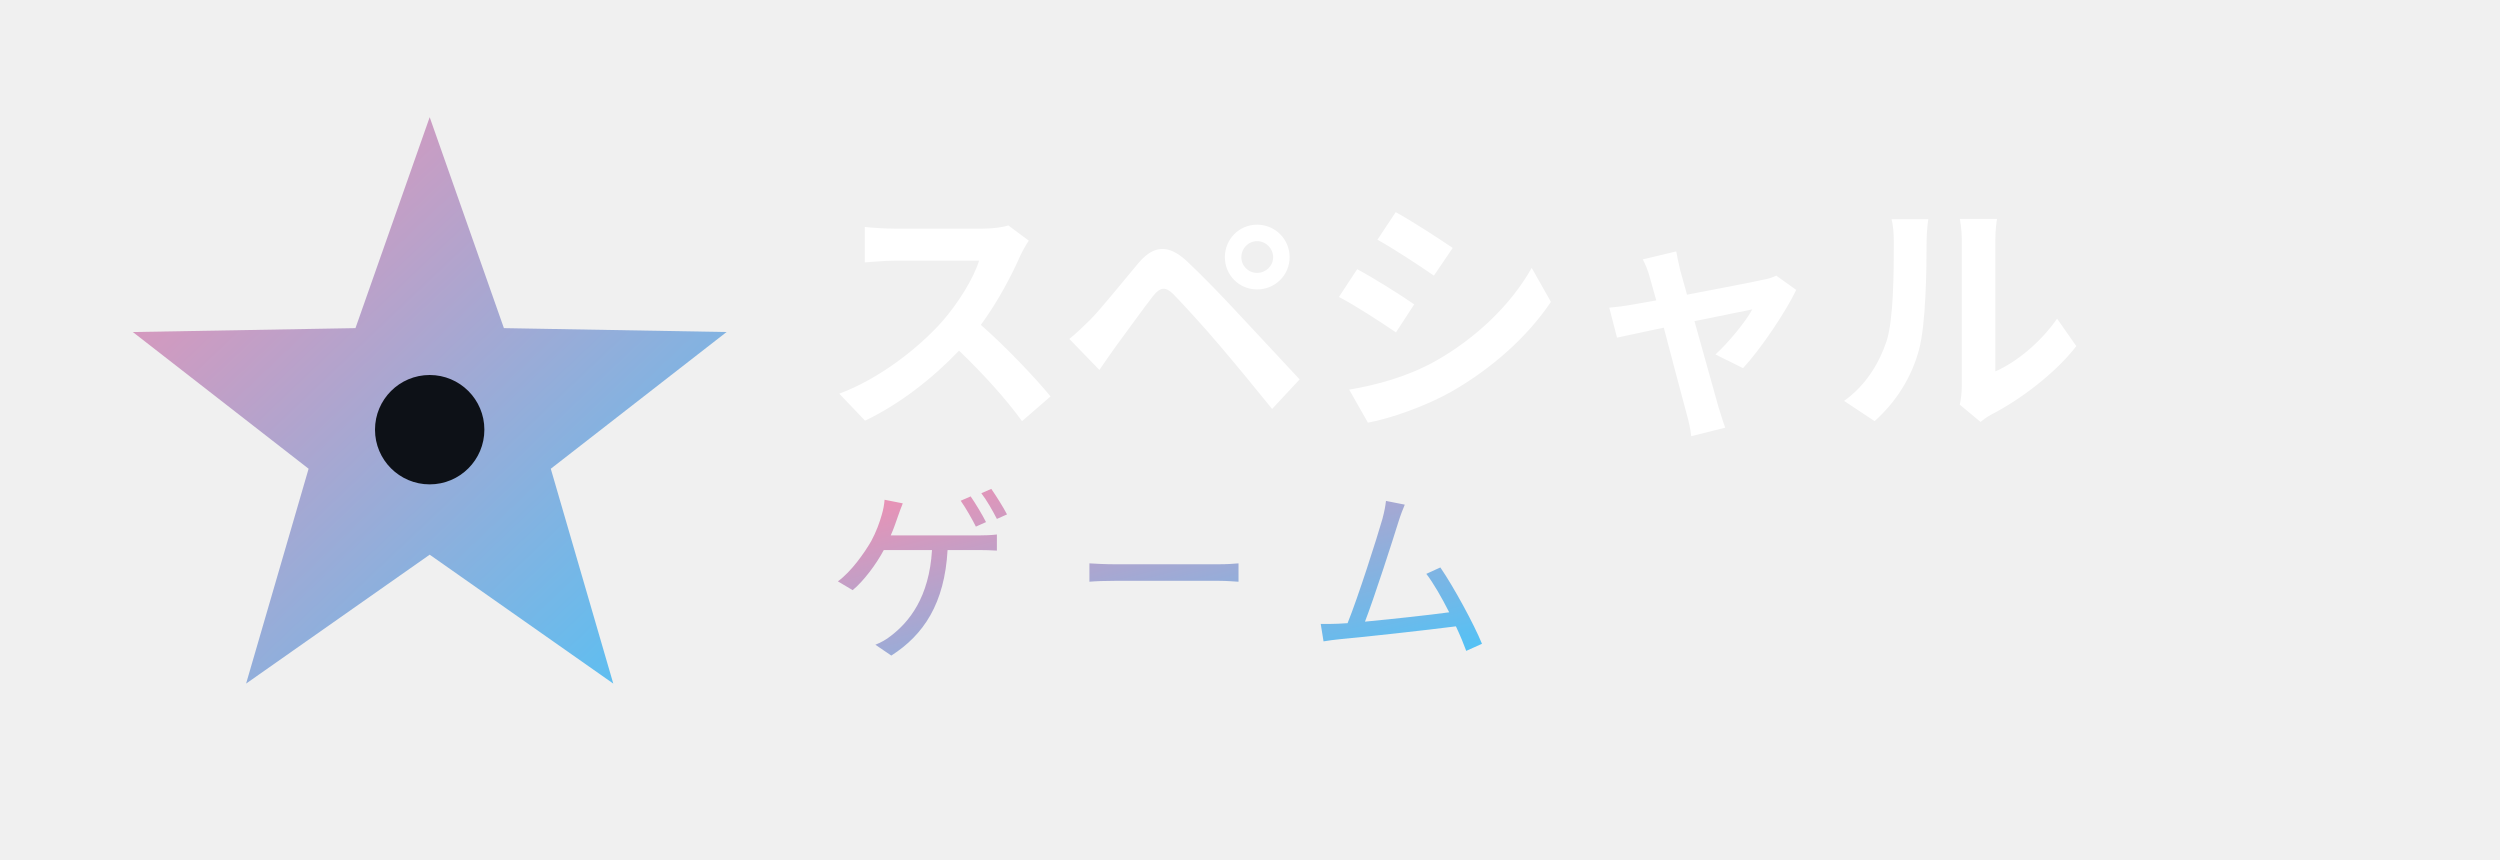
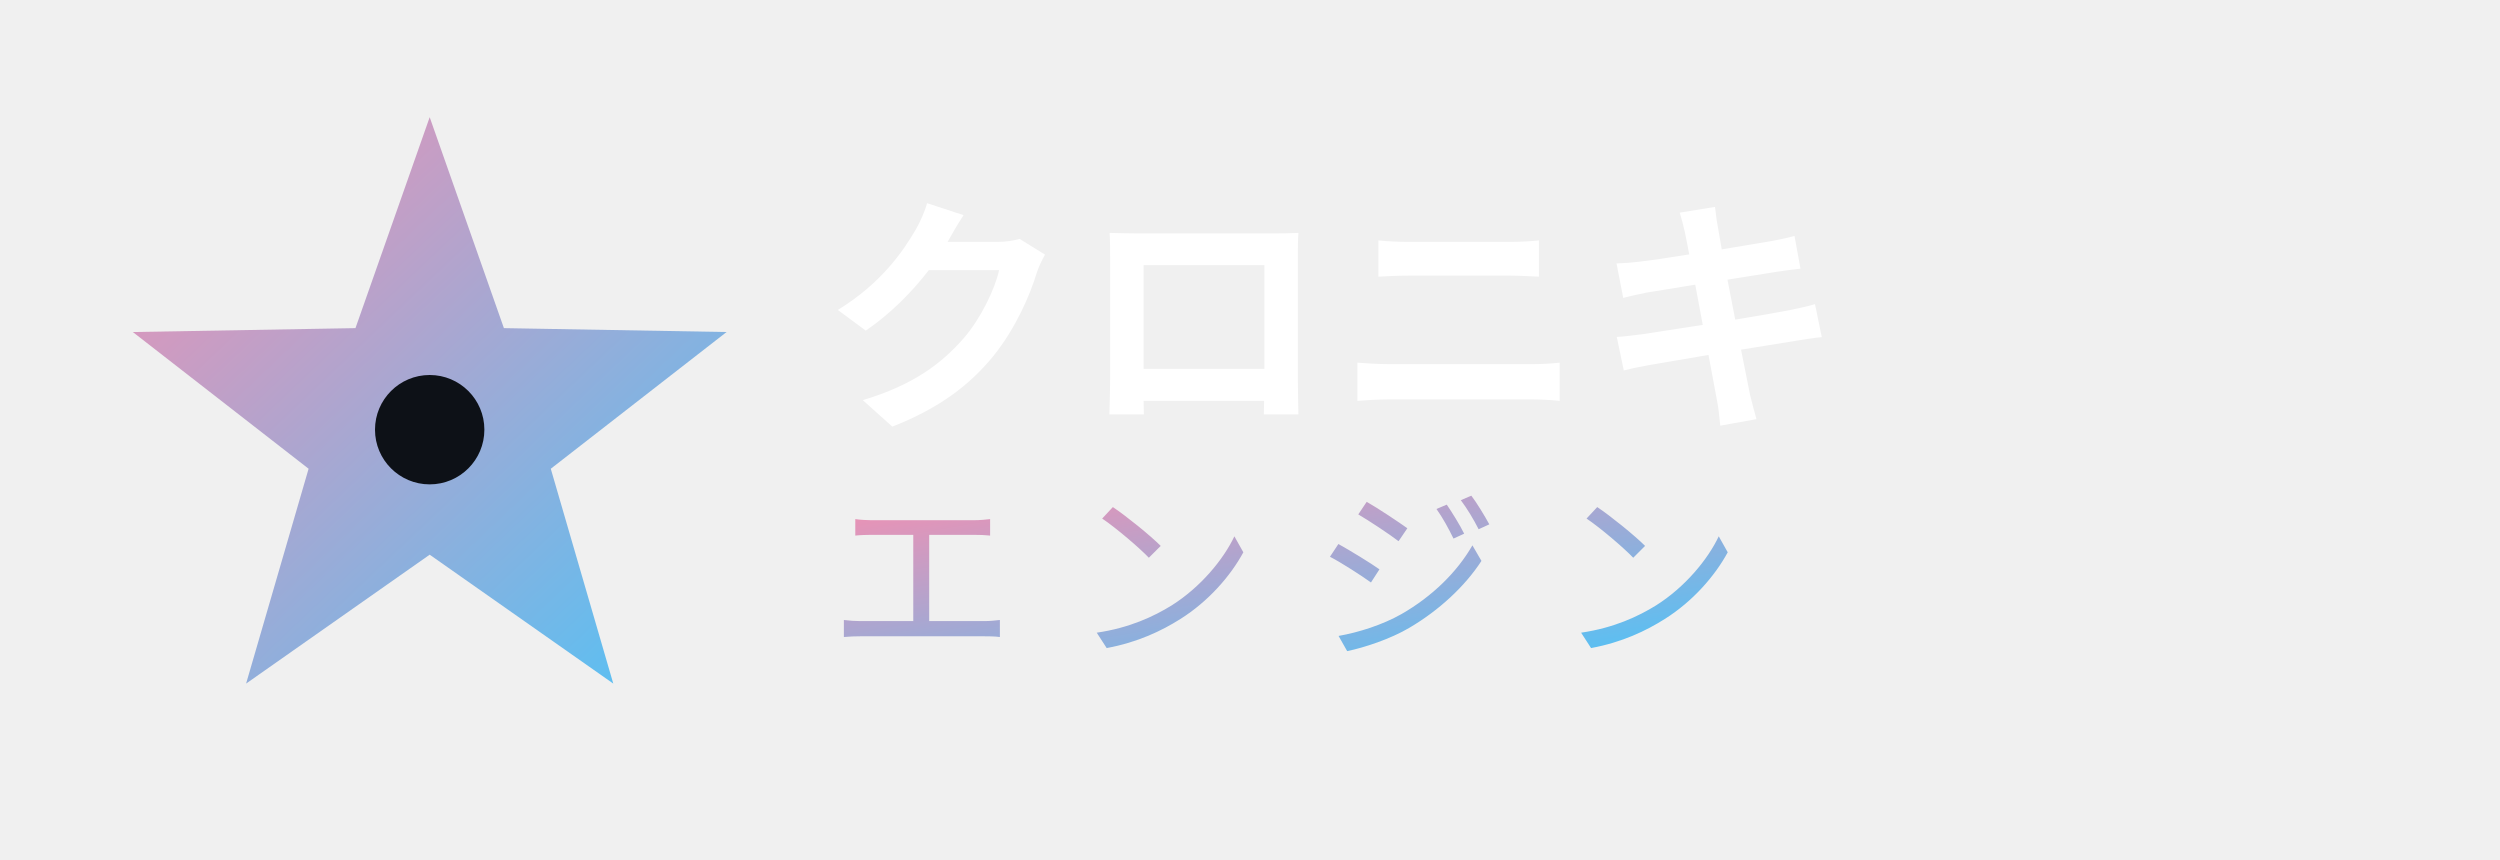
- <svg xmlns="http://www.w3.org/2000/svg" viewBox="0 0 640 220" role="img" aria-label="スペシャル・ゲーム">
+ <svg xmlns="http://www.w3.org/2000/svg" viewBox="0 0 640 220" role="img" aria-label="クロニキ・エンジン">
  <defs>
    <linearGradient id="g" x1="0" y1="0" x2="1" y2="1">
      <stop offset="0" stop-color="#f48fb1" />
      <stop offset="1" stop-color="#4fc3f7" />
    </linearGradient>
  </defs>
  <g transform="translate(110 110)">
    <polygon fill="url(#g)" points="0,-80 19,-26 76,-25 31,10 47,65 0,32 -47,65 -31,10 -76,-25 -19,-26" />
    <circle r="14" fill="#0d1117" />
  </g>
-   <text x="210" y="105" fill="#ffffff" font-family="'Noto Sans JP', 'Hiragino Sans', 'Yu Gothic', system-ui, sans-serif" font-size="64" font-weight="800" letter-spacing="2">スペシャル</text>
-   <text x="212" y="165" fill="url(#g)" font-family="'Noto Sans JP', 'Hiragino Sans', 'Yu Gothic', system-ui, sans-serif" font-size="48" font-weight="400" letter-spacing="14">ゲーム</text>
+   <text x="210" y="105" fill="#ffffff" font-family="'Noto Sans JP', 'Hiragino Sans', 'Yu Gothic', system-ui, sans-serif" font-size="64" font-weight="800" letter-spacing="2">クロニキ</text>
+   <text x="212" y="165" fill="url(#g)" font-family="'Noto Sans JP', 'Hiragino Sans', 'Yu Gothic', system-ui, sans-serif" font-size="48" font-weight="400" letter-spacing="14">エンジン</text>
</svg>
